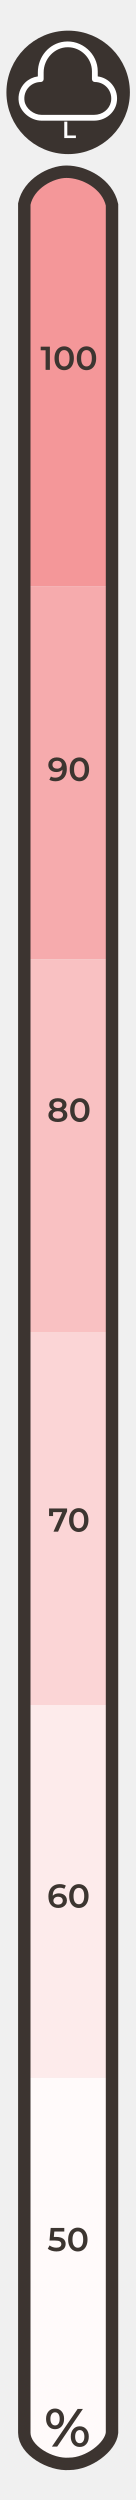
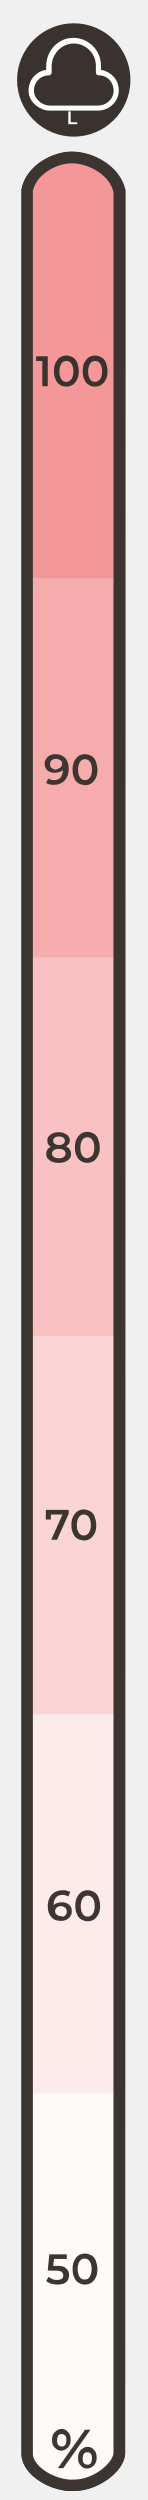
- <svg xmlns="http://www.w3.org/2000/svg" xmlns:xlink="http://www.w3.org/1999/xlink" version="1.1" id="Livello_1" x="0px" y="0px" width="32px" height="590px" viewBox="0 0 32.746 590.697" enable-background="new 0 0 32.746 590.697" xml:space="preserve">
+ <svg xmlns="http://www.w3.org/2000/svg" xmlns:xlink="http://www.w3.org/1999/xlink" version="1.1" id="Livello_1" x="0px" y="0px" width="38px" height="644px" viewBox="0 0 37.2 644.1" style="enable-background:new 0 0 37.2 644.1;" xml:space="preserve">
+   <style type="text/css">
+ 	.st0{display:none;}
+ 	.st1{display:inline;}
+ 	.st2{clip-path:url(#SVGID_00000000203184982986589450000007574575221504001717_);fill:#C8E8F0;}
+ 	.st3{clip-path:url(#SVGID_00000167379960559622111910000015116649347241630095_);fill:#D0EBF7;}
+ 	.st4{clip-path:url(#SVGID_00000146459393868110291750000000457525585669155214_);fill:#4898DA;}
+ 	.st5{clip-path:url(#SVGID_00000044156876162978864010000005503425509183245964_);fill:#A3A5D7;}
+ 	.st6{clip-path:url(#SVGID_00000157994561170534417750000011794528318758123951_);fill:#B988C1;}
+ 	.st7{clip-path:url(#SVGID_00000042702785540243396240000016924832290962648206_);fill:#D7A2CD;}
+ 	.st8{clip-path:url(#SVGID_00000150808729888287615650000016146601457020318143_);fill:#E8BEDB;}
+ 	.st9{clip-path:url(#SVGID_00000132060672473406789960000008470344120094693792_);fill:#E67D9B;}
+ 	.st10{clip-path:url(#SVGID_00000057135463920888985610000002030992214318057405_);fill:#DB4C4D;}
+ 	.st11{clip-path:url(#SVGID_00000083079469953731378510000016667501466174124447_);fill:#EF5A5C;}
+ 	.st12{clip-path:url(#SVGID_00000099634505879378324650000009246414912398797214_);fill:#F7A25C;}
+ 	.st13{clip-path:url(#SVGID_00000121267921191378945830000015271533071140973973_);fill:#FDD58F;}
+ 	.st14{clip-path:url(#SVGID_00000087395408813507986190000009149497553133109677_);fill:#FFE173;}
+ 	.st15{clip-path:url(#SVGID_00000168098241946454264880000003983830446045094297_);fill:#FEFE82;}
+ 	.st16{clip-path:url(#SVGID_00000172437715688457841060000014787786500308970921_);fill:#FFFFC7;}
+ 	.st17{clip-path:url(#SVGID_00000136397385247343032740000015560644781560919472_);fill:#F3F3A1;}
+ 	.st18{clip-path:url(#SVGID_00000127729759427591017550000003511382359336274820_);fill:#D3ECA4;}
+ 	.st19{clip-path:url(#SVGID_00000044867300857270505040000005448582538084436135_);fill:#C3E6D8;}
+ 	.st20{clip-path:url(#SVGID_00000076598640179209145090000009981123390655802521_);fill:#C8E8F0;}
+ 	.st21{clip-path:url(#SVGID_00000123407139748950505290000007947077802705249941_);fill:#D0EBF7;}
+ 	.st22{clip-path:url(#SVGID_00000036954988620446863400000014837014230379036856_);fill:#EC2426;}
+ 	.st23{clip-path:url(#SVGID_00000136390327971026787210000005999886504515601060_);fill:#FCFC1E;}
+ 	.st24{clip-path:url(#SVGID_00000183227567194129301890000004801868498050506171_);fill:#0B7F3F;}
+ 	.st25{clip-path:url(#SVGID_00000146465108571031954890000014427719130512586906_);fill:#F7A426;}
+ 	.st26{clip-path:url(#SVGID_00000115503994857464013420000013728335289533078926_);fill:#6FC9DC;}
+ 	.st27{clip-path:url(#SVGID_00000083779880495695999960000005111950280202963594_);fill:#3F57B0;}
+ 	.st28{fill:#39322E;}
+ 	.st29{fill:none;stroke:#3C3430;stroke-width:2.932;stroke-miterlimit:9.772;}
+ 	.st30{fill:#FFFFFF;}
+ 	.st31{fill:none;}
+ 	.st32{clip-path:url(#SVGID_00000088126871036895500100000009002470454023776441_);fill:#FFFAFA;}
+ 	.st33{clip-path:url(#SVGID_00000127751133882416732450000011588911732620771998_);fill:#FBD5D6;}
+ 	.st34{clip-path:url(#SVGID_00000055695166003525394760000010621516137071779511_);fill:#F9C1C2;}
+ 	.st35{clip-path:url(#SVGID_00000034087098450135706220000009406763776091077274_);fill:#FDEBEB;}
+ 	.st36{clip-path:url(#SVGID_00000032648321999877518300000017250847692664365475_);fill:#F6ABAD;}
+ 	.st37{clip-path:url(#SVGID_00000082359513581541121340000012238270353859817614_);fill:#F49799;}
+ 	.st38{fill:#3C3530;}
+ 	.st39{enable-background:new    ;}
+ </style>
+   <circle class="st28" cx="18.6" cy="20.6" r="14.6" />
+   <path class="st29" d="M30.4,632.2c-0.3,3.7-6.3,8.1-11.6,8.1l0,0c-5.2,0.4-12.2-3.5-12.2-8.1V48.9c1.1-5.3,7.2-8.4,11.5-8.4l0,0  c4.8,0,11.1,3.2,12.4,8.7L30.4,632.2L30.4,632.2z" />
+   <g>
+     <path class="st30" d="M12.4,28.5h12.4c2.6,0,4.8-1.8,5.3-4.2c0.3-1.6-0.1-3.2-1.1-4.4c-0.9-1-2.1-1.7-3.4-1.9v-1.2   c0-4.2-3.8-7.5-7.9-7c-3.5,0.4-6.2,3.5-6.2,7.3V18c-1.1,0.1-2.2,0.7-3,1.5c-1.2,1.2-1.7,2.9-1.5,4.6C7.4,26.5,9.9,28.5,12.4,28.5z    M9.5,20.5c0.7-0.7,1.7-1.1,2.7-1.1c0.4,0,0.7-0.3,0.7-0.7v-1.6c0-3.1,2.5-5.9,5.7-5.9c3.1,0,5.7,2.6,5.7,5.7v1.8   c0,0.4,0.3,0.7,0.7,0.7c1.2,0,2.3,0.5,3,1.4s1,2.1,0.8,3.3c-0.4,1.8-2,3.1-4,3.1H12.4c-1.8,0-3.7-1.5-4-3.2   C8.2,22.6,8.6,21.4,9.5,20.5z" />
+   </g>
+   <rect x="13.8" y="28.5" class="st31" width="9.5" height="5.3" />
  <g>
    <g>
      <g>
-         <defs>
-           <path id="SVGID_1_" d="M27.262,580.714c-0.316,3.428-5.673,7.51-10.308,7.51l0,0c-4.594,0.367-10.877-3.315-10.877-7.51V42.467      c1.021-4.94,6.492-7.798,10.182-7.792l0,0c4.298-0.006,9.896,2.929,11.003,7.984V580.714L27.262,580.714z" />
-         </defs>
-         <clipPath id="SVGID_2_">
-           <use xlink:href="#SVGID_1_" overflow="visible" />
-         </clipPath>
-         <rect x="0.88" y="495.265" clip-path="url(#SVGID_2_)" fill="#FFFAFA" width="31.578" height="99.045" />
+         <g>
+           <g>
+             <defs>
+               <path id="SVGID_00000047769885276943937290000018384171931531085209_" d="M30.5,631.9c-0.4,3.7-6.3,8.1-11.5,8.1l0,0        c-5.1,0.4-12.2-3.6-12.2-8.1V48.7c1.1-5.4,7.3-8.4,11.4-8.4l0,0c4.8,0,11.1,3.2,12.3,8.7V631.9L30.5,631.9z" />
+             </defs>
+             <clipPath id="SVGID_00000072239251826742769320000011359716414397008786_">
+               <use xlink:href="#SVGID_00000047769885276943937290000018384171931531085209_" style="overflow:visible;" />
+             </clipPath>
+             <rect x="1" y="539.3" style="clip-path:url(#SVGID_00000072239251826742769320000011359716414397008786_);fill:#FFFAFA;" width="35.3" height="107.3" />
+           </g>
+         </g>
      </g>
      <g>
-         <defs>
-           <path id="SVGID_3_" d="M27.262,580.714c-0.316,3.428-5.673,7.51-10.308,7.51l0,0c-4.594,0.367-10.877-3.315-10.877-7.51V42.467      c1.021-4.94,6.492-7.798,10.182-7.792l0,0c4.298-0.006,9.896,2.929,11.003,7.984V580.714L27.262,580.714z" />
-         </defs>
-         <clipPath id="SVGID_4_">
-           <use xlink:href="#SVGID_3_" overflow="visible" />
-         </clipPath>
-         <rect x="1.196" y="315.187" clip-path="url(#SVGID_4_)" fill="#FBD5D6" width="31.578" height="90.041" />
+         <g>
+           <g>
+             <defs>
+               <path id="SVGID_00000001626954165954897320000004871595757914307503_" d="M30.5,631.9c-0.4,3.7-6.3,8.1-11.5,8.1l0,0        c-5.1,0.4-12.2-3.6-12.2-8.1V48.7c1.1-5.4,7.3-8.4,11.4-8.4l0,0c4.8,0,11.1,3.2,12.3,8.7V631.9L30.5,631.9z" />
+             </defs>
+             <clipPath id="SVGID_00000134931207045836062030000008740071527659046529_">
+               <use xlink:href="#SVGID_00000001626954165954897320000004871595757914307503_" style="overflow:visible;" />
+             </clipPath>
+             <rect x="1.4" y="344.2" style="clip-path:url(#SVGID_00000134931207045836062030000008740071527659046529_);fill:#FBD5D6;" width="35.3" height="97.6" />
+           </g>
+         </g>
      </g>
      <g>
-         <defs>
-           <path id="SVGID_5_" d="M27.262,580.714c-0.316,3.428-5.673,7.51-10.308,7.51l0,0c-4.594,0.367-10.877-3.315-10.877-7.51V42.467      c1.021-4.94,6.492-7.798,10.182-7.792l0,0c4.298-0.006,9.896,2.929,11.003,7.984V580.714L27.262,580.714z" />
-         </defs>
-         <clipPath id="SVGID_6_">
-           <use xlink:href="#SVGID_5_" overflow="visible" />
-         </clipPath>
-         <rect x="1.196" y="225.147" clip-path="url(#SVGID_6_)" fill="#F9C1C2" width="31.578" height="90.038" />
+         <g>
+           <g>
+             <defs>
+               <path id="SVGID_00000098906306335267744180000008724736663584072072_" d="M30.5,631.9c-0.4,3.7-6.3,8.1-11.5,8.1l0,0        c-5.1,0.4-12.2-3.6-12.2-8.1V48.7c1.1-5.4,7.3-8.4,11.4-8.4l0,0c4.8,0,11.1,3.2,12.3,8.7V631.9L30.5,631.9z" />
+             </defs>
+             <clipPath id="SVGID_00000075150401360092626570000004881103935103892641_">
+               <use xlink:href="#SVGID_00000098906306335267744180000008724736663584072072_" style="overflow:visible;" />
+             </clipPath>
+             <rect x="1.4" y="246.6" style="clip-path:url(#SVGID_00000075150401360092626570000004881103935103892641_);fill:#F9C1C2;" width="35.3" height="97.6" />
+           </g>
+         </g>
      </g>
      <g>
-         <defs>
-           <path id="SVGID_7_" d="M27.262,580.714c-0.316,3.428-5.673,7.51-10.308,7.51l0,0c-4.594,0.367-10.877-3.315-10.877-7.51V42.467      c1.021-4.94,6.492-7.798,10.182-7.792l0,0c4.298-0.006,9.896,2.929,11.003,7.984V580.714L27.262,580.714z" />
-         </defs>
-         <clipPath id="SVGID_8_">
-           <use xlink:href="#SVGID_7_" overflow="visible" />
-         </clipPath>
-         <rect x="0.88" y="405.226" clip-path="url(#SVGID_8_)" fill="#FDEBEB" width="31.578" height="90.041" />
+         <g>
+           <g>
+             <defs>
+               <path id="SVGID_00000010312098396889505920000009759118701437858704_" d="M30.5,631.9c-0.4,3.7-6.3,8.1-11.5,8.1l0,0        c-5.1,0.4-12.2-3.6-12.2-8.1V48.7c1.1-5.4,7.3-8.4,11.4-8.4l0,0c4.8,0,11.1,3.2,12.3,8.7V631.9L30.5,631.9z" />
+             </defs>
+             <clipPath id="SVGID_00000174573879253989056520000004179546888447969982_">
+               <use xlink:href="#SVGID_00000010312098396889505920000009759118701437858704_" style="overflow:visible;" />
+             </clipPath>
+             <rect x="1" y="441.7" style="clip-path:url(#SVGID_00000174573879253989056520000004179546888447969982_);fill:#FDEBEB;" width="35.3" height="97.6" />
+           </g>
+         </g>
      </g>
      <g>
-         <defs>
-           <path id="SVGID_9_" d="M27.262,580.714c-0.316,3.428-5.673,7.51-10.308,7.51l0,0c-4.594,0.367-10.877-3.315-10.877-7.51V42.467      c1.021-4.94,6.492-7.798,10.182-7.792l0,0c4.298-0.006,9.896,2.929,11.003,7.984V580.714L27.262,580.714z" />
-         </defs>
-         <clipPath id="SVGID_10_">
-           <use xlink:href="#SVGID_9_" overflow="visible" />
-         </clipPath>
-         <rect x="1.196" y="135.094" clip-path="url(#SVGID_10_)" fill="#F6ABAD" width="31.578" height="90.041" />
+         <g>
+           <g>
+             <defs>
+               <path id="SVGID_00000137097268573213922750000006084130797210226563_" d="M30.5,631.9c-0.4,3.7-6.3,8.1-11.5,8.1l0,0        c-5.1,0.4-12.2-3.6-12.2-8.1V48.7c1.1-5.4,7.3-8.4,11.4-8.4l0,0c4.8,0,11.1,3.2,12.3,8.7V631.9L30.5,631.9z" />
+             </defs>
+             <clipPath id="SVGID_00000090287755761224726880000009147620512291658141_">
+               <use xlink:href="#SVGID_00000137097268573213922750000006084130797210226563_" style="overflow:visible;" />
+             </clipPath>
+             <rect x="1.4" y="149.1" style="clip-path:url(#SVGID_00000090287755761224726880000009147620512291658141_);fill:#F6ABAD;" width="35.3" height="97.6" />
+           </g>
+         </g>
      </g>
      <g>
-         <defs>
-           <path id="SVGID_11_" d="M27.262,580.714c-0.316,3.428-5.673,7.51-10.308,7.51l0,0c-4.594,0.367-10.877-3.315-10.877-7.51V42.467      c1.021-4.94,6.492-7.798,10.182-7.792l0,0c4.298-0.006,9.896,2.929,11.003,7.984V580.714L27.262,580.714z" />
-         </defs>
-         <clipPath id="SVGID_12_">
-           <use xlink:href="#SVGID_11_" overflow="visible" />
-         </clipPath>
-         <rect x="0.88" y="36.051" clip-path="url(#SVGID_12_)" fill="#F49799" width="31.577" height="99.043" />
+         <g>
+           <g>
+             <defs>
+               <path id="SVGID_00000143615490017653689790000011585910434341188785_" d="M30.5,631.9c-0.4,3.7-6.3,8.1-11.5,8.1l0,0        c-5.1,0.4-12.2-3.6-12.2-8.1V48.7c1.1-5.4,7.3-8.4,11.4-8.4l0,0c4.8,0,11.1,3.2,12.3,8.7V631.9L30.5,631.9z" />
+             </defs>
+             <clipPath id="SVGID_00000054231073973262215920000009442945842029983149_">
+               <use xlink:href="#SVGID_00000143615490017653689790000011585910434341188785_" style="overflow:visible;" />
+             </clipPath>
+             <rect x="1" y="41.8" style="clip-path:url(#SVGID_00000054231073973262215920000009442945842029983149_);fill:#F49799;" width="35.3" height="107.3" />
+           </g>
+         </g>
      </g>
    </g>
  </g>
-   <g display="none">
-     <g display="inline">
-       <defs>
-         <path id="SVGID_13_" d="M27.262,580.714c0,3.713-5.957,8.074-10.593,8.074h-0.652c-4.295,0-9.939-3.881-9.939-8.074V42.467     c1.023-4.94,6.494-7.797,10.183-7.792l0,0c4.295-0.005,9.896,2.929,11,7.984V580.714L27.262,580.714z" />
-       </defs>
-       <clipPath id="SVGID_14_">
-         <use xlink:href="#SVGID_13_" overflow="visible" />
-       </clipPath>
-       <rect x="-4.972" y="34.675" clip-path="url(#SVGID_14_)" fill="#C8E8F0" width="43.281" height="27.238" />
-     </g>
-     <g display="inline">
-       <defs>
-         <path id="SVGID_15_" d="M27.262,580.714c0,3.713-5.957,8.074-10.593,8.074h-0.652c-4.295,0-9.939-3.881-9.939-8.074V42.467     c1.023-4.94,6.494-7.797,10.183-7.792l0,0c4.295-0.005,9.896,2.929,11,7.984V580.714L27.262,580.714z" />
-       </defs>
-       <clipPath id="SVGID_16_">
-         <use xlink:href="#SVGID_15_" overflow="visible" />
-       </clipPath>
-       <rect x="-4.972" y="61.914" clip-path="url(#SVGID_16_)" fill="#D0EBF7" width="43.281" height="27.238" />
-     </g>
-     <g display="inline">
-       <defs>
-         <path id="SVGID_17_" d="M27.262,580.714c0,3.713-5.957,8.074-10.593,8.074h-0.652c-4.295,0-9.939-3.881-9.939-8.074V42.467     c1.023-4.94,6.494-7.797,10.183-7.792l0,0c4.295-0.005,9.896,2.929,11,7.984V580.714L27.262,580.714z" />
-       </defs>
-       <clipPath id="SVGID_18_">
-         <use xlink:href="#SVGID_17_" overflow="visible" />
-       </clipPath>
-       <rect x="-4.972" y="88.639" clip-path="url(#SVGID_18_)" fill="#4898DA" width="43.281" height="27.238" />
-     </g>
-     <g display="inline">
-       <defs>
-         <path id="SVGID_19_" d="M27.262,580.714c0,3.713-5.957,8.074-10.593,8.074h-0.652c-4.295,0-9.939-3.881-9.939-8.074V42.467     c1.023-4.94,6.494-7.797,10.183-7.792l0,0c4.295-0.005,9.896,2.929,11,7.984V580.714L27.262,580.714z" />
-       </defs>
-       <clipPath id="SVGID_20_">
-         <use xlink:href="#SVGID_19_" overflow="visible" />
-       </clipPath>
-       <rect x="-4.972" y="115.877" clip-path="url(#SVGID_20_)" fill="#A3A5D7" width="43.281" height="27.238" />
-     </g>
-     <g display="inline">
-       <defs>
-         <path id="SVGID_21_" d="M27.262,580.714c0,3.713-5.957,8.074-10.593,8.074h-0.652c-4.295,0-9.939-3.881-9.939-8.074V42.467     c1.023-4.94,6.494-7.797,10.183-7.792l0,0c4.295-0.005,9.896,2.929,11,7.984V580.714L27.262,580.714z" />
-       </defs>
-       <clipPath id="SVGID_22_">
-         <use xlink:href="#SVGID_21_" overflow="visible" />
-       </clipPath>
-       <rect x="-4.972" y="143.116" clip-path="url(#SVGID_22_)" fill="#B988C1" width="43.281" height="27.237" />
-     </g>
-     <g display="inline">
-       <defs>
-         <path id="SVGID_23_" d="M27.262,580.714c0,3.713-5.957,8.074-10.593,8.074h-0.652c-4.295,0-9.939-3.881-9.939-8.074V42.467     c1.023-4.94,6.494-7.797,10.183-7.792l0,0c4.295-0.005,9.896,2.929,11,7.984V580.714L27.262,580.714z" />
-       </defs>
-       <clipPath id="SVGID_24_">
-         <use xlink:href="#SVGID_23_" overflow="visible" />
-       </clipPath>
-       <rect x="-4.972" y="170.353" clip-path="url(#SVGID_24_)" fill="#D7A2CD" width="43.281" height="27.238" />
-     </g>
-     <g display="inline">
-       <defs>
-         <path id="SVGID_25_" d="M27.262,580.714c0,3.713-5.957,8.074-10.593,8.074h-0.652c-4.295,0-9.939-3.881-9.939-8.074V42.467     c1.023-4.94,6.494-7.797,10.183-7.792l0,0c4.295-0.005,9.896,2.929,11,7.984V580.714L27.262,580.714z" />
-       </defs>
-       <clipPath id="SVGID_26_">
-         <use xlink:href="#SVGID_25_" overflow="visible" />
-       </clipPath>
-       <rect x="-4.972" y="197.253" clip-path="url(#SVGID_26_)" fill="#E8BEDB" width="43.281" height="27.238" />
-     </g>
-     <g display="inline">
-       <defs>
-         <path id="SVGID_27_" d="M27.262,580.714c0,3.713-5.957,8.074-10.593,8.074h-0.652c-4.295,0-9.939-3.881-9.939-8.074V42.467     c1.023-4.94,6.494-7.797,10.183-7.792l0,0c4.295-0.005,9.896,2.929,11,7.984V580.714L27.262,580.714z" />
-       </defs>
-       <clipPath id="SVGID_28_">
-         <use xlink:href="#SVGID_27_" overflow="visible" />
-       </clipPath>
-       <rect x="-4.972" y="224.492" clip-path="url(#SVGID_28_)" fill="#E67D9B" width="43.281" height="27.238" />
-     </g>
-     <g display="inline">
-       <defs>
-         <path id="SVGID_29_" d="M27.262,580.714c0,3.713-5.957,8.074-10.593,8.074h-0.652c-4.295,0-9.939-3.881-9.939-8.074V42.467     c1.023-4.94,6.494-7.797,10.183-7.792l0,0c4.295-0.005,9.896,2.929,11,7.984V580.714L27.262,580.714z" />
-       </defs>
-       <clipPath id="SVGID_30_">
-         <use xlink:href="#SVGID_29_" overflow="visible" />
-       </clipPath>
-       <rect x="-4.972" y="251.73" clip-path="url(#SVGID_30_)" fill="#DB4C4D" width="43.281" height="27.236" />
-     </g>
-     <g display="inline">
-       <defs>
-         <path id="SVGID_31_" d="M27.262,580.714c0,3.713-5.957,8.074-10.593,8.074h-0.652c-4.295,0-9.939-3.881-9.939-8.074V42.467     c1.023-4.94,6.494-7.797,10.183-7.792l0,0c4.295-0.005,9.896,2.929,11,7.984V580.714L27.262,580.714z" />
-       </defs>
-       <clipPath id="SVGID_32_">
-         <use xlink:href="#SVGID_31_" overflow="visible" />
-       </clipPath>
-       <rect x="-4.972" y="278.966" clip-path="url(#SVGID_32_)" fill="#EF5A5C" width="43.281" height="27.238" />
-     </g>
-     <g display="inline">
-       <defs>
-         <path id="SVGID_33_" d="M27.262,580.714c0,3.713-5.957,8.074-10.593,8.074h-0.652c-4.295,0-9.939-3.881-9.939-8.074V42.467     c1.023-4.94,6.494-7.797,10.183-7.792l0,0c4.295-0.005,9.896,2.929,11,7.984V580.714L27.262,580.714z" />
-       </defs>
-       <clipPath id="SVGID_34_">
-         <use xlink:href="#SVGID_33_" overflow="visible" />
-       </clipPath>
-       <rect x="-4.972" y="305.872" clip-path="url(#SVGID_34_)" fill="#F7A25C" width="43.281" height="27.238" />
-     </g>
-     <g display="inline">
-       <defs>
-         <path id="SVGID_35_" d="M27.262,580.714c0,3.713-5.957,8.074-10.593,8.074h-0.652c-4.295,0-9.939-3.881-9.939-8.074V42.467     c1.023-4.94,6.494-7.797,10.183-7.792l0,0c4.295-0.005,9.896,2.929,11,7.984V580.714L27.262,580.714z" />
-       </defs>
-       <clipPath id="SVGID_36_">
-         <use xlink:href="#SVGID_35_" overflow="visible" />
-       </clipPath>
-       <rect x="-4.972" y="333.11" clip-path="url(#SVGID_36_)" fill="#FDD58F" width="43.281" height="27.238" />
-     </g>
-     <g display="inline">
-       <defs>
-         <path id="SVGID_37_" d="M27.262,580.714c0,3.713-5.957,8.074-10.593,8.074h-0.652c-4.295,0-9.939-3.881-9.939-8.074V42.467     c1.023-4.94,6.494-7.797,10.183-7.792l0,0c4.295-0.005,9.896,2.929,11,7.984V580.714L27.262,580.714z" />
-       </defs>
-       <clipPath id="SVGID_38_">
-         <use xlink:href="#SVGID_37_" overflow="visible" />
-       </clipPath>
-       <rect x="-4.972" y="360.349" clip-path="url(#SVGID_38_)" fill="#FFE173" width="43.281" height="27.238" />
-     </g>
-     <g display="inline">
-       <defs>
-         <path id="SVGID_39_" d="M27.262,580.714c0,3.713-5.957,8.074-10.593,8.074h-0.652c-4.295,0-9.939-3.881-9.939-8.074V42.467     c1.023-4.94,6.494-7.797,10.183-7.792l0,0c4.295-0.005,9.896,2.929,11,7.984V580.714L27.262,580.714z" />
-       </defs>
-       <clipPath id="SVGID_40_">
-         <use xlink:href="#SVGID_39_" overflow="visible" />
-       </clipPath>
-       <rect x="-4.972" y="387.587" clip-path="url(#SVGID_40_)" fill="#FEFE82" width="43.281" height="27.238" />
-     </g>
-     <g display="inline">
-       <defs>
-         <path id="SVGID_41_" d="M27.262,580.714c0,3.713-5.957,8.074-10.593,8.074h-0.652c-4.295,0-9.939-3.881-9.939-8.074V42.467     c1.023-4.94,6.494-7.797,10.183-7.792l0,0c4.295-0.005,9.896,2.929,11,7.984V580.714L27.262,580.714z" />
-       </defs>
-       <clipPath id="SVGID_42_">
-         <use xlink:href="#SVGID_41_" overflow="visible" />
-       </clipPath>
-       <rect x="-4.972" y="414.483" clip-path="url(#SVGID_42_)" fill="#FFFFC7" width="43.281" height="27.235" />
-     </g>
-     <g display="inline">
-       <defs>
-         <path id="SVGID_43_" d="M27.262,580.714c0,3.713-5.957,8.074-10.593,8.074h-0.652c-4.295,0-9.939-3.881-9.939-8.074V42.467     c1.023-4.94,6.494-7.797,10.183-7.792l0,0c4.295-0.005,9.896,2.929,11,7.984V580.714L27.262,580.714z" />
-       </defs>
-       <clipPath id="SVGID_44_">
-         <use xlink:href="#SVGID_43_" overflow="visible" />
-       </clipPath>
-       <rect x="-4.972" y="441.72" clip-path="url(#SVGID_44_)" fill="#F3F3A1" width="43.281" height="27.238" />
-     </g>
-     <g display="inline">
-       <defs>
-         <path id="SVGID_45_" d="M27.262,580.714c0,3.713-5.957,8.074-10.593,8.074h-0.652c-4.295,0-9.939-3.881-9.939-8.074V42.467     c1.023-4.94,6.494-7.797,10.183-7.792l0,0c4.295-0.005,9.896,2.929,11,7.984V580.714L27.262,580.714z" />
-       </defs>
-       <clipPath id="SVGID_46_">
-         <use xlink:href="#SVGID_45_" overflow="visible" />
-       </clipPath>
-       <rect x="-4.972" y="468.958" clip-path="url(#SVGID_46_)" fill="#D3ECA4" width="43.281" height="27.238" />
-     </g>
-     <g display="inline">
-       <defs>
-         <path id="SVGID_47_" d="M27.262,580.714c0,3.713-5.957,8.074-10.593,8.074h-0.652c-4.295,0-9.939-3.881-9.939-8.074V42.467     c1.023-4.94,6.494-7.797,10.183-7.792l0,0c4.295-0.005,9.896,2.929,11,7.984V580.714L27.262,580.714z" />
-       </defs>
-       <clipPath id="SVGID_48_">
-         <use xlink:href="#SVGID_47_" overflow="visible" />
-       </clipPath>
-       <rect x="-4.972" y="496.196" clip-path="url(#SVGID_48_)" fill="#C3E6D8" width="43.281" height="27.237" />
-     </g>
-     <g display="inline">
-       <defs>
-         <path id="SVGID_49_" d="M27.262,580.714c0,3.713-5.957,8.074-10.593,8.074h-0.652c-4.295,0-9.939-3.881-9.939-8.074V42.467     c1.023-4.94,6.494-7.797,10.183-7.792l0,0c4.295-0.005,9.896,2.929,11,7.984V580.714L27.262,580.714z" />
-       </defs>
-       <clipPath id="SVGID_50_">
-         <use xlink:href="#SVGID_49_" overflow="visible" />
-       </clipPath>
-       <rect x="-4.972" y="523.435" clip-path="url(#SVGID_50_)" fill="#C8E8F0" width="43.281" height="27.238" />
-     </g>
-     <g display="inline">
-       <defs>
-         <path id="SVGID_51_" d="M27.262,580.714c0,3.713-5.957,8.074-10.593,8.074h-0.652c-4.295,0-9.939-3.881-9.939-8.074V42.467     c1.023-4.94,6.494-7.797,10.183-7.792l0,0c4.295-0.005,9.896,2.929,11,7.984V580.714L27.262,580.714z" />
-       </defs>
-       <clipPath id="SVGID_52_">
-         <use xlink:href="#SVGID_51_" overflow="visible" />
-       </clipPath>
-       <rect x="-4.972" y="550.673" clip-path="url(#SVGID_52_)" fill="#D0EBF7" width="43.281" height="41.121" />
+   <path class="st29" d="M30.3,632.2c-0.4,3.7-6.3,8.1-11.5,8.1l0,0c-5.1,0.4-12.2-3.6-12.2-8.1V49c1.1-5.4,7.3-8.4,11.4-8.4l0,0  c4.8,0,11.1,3.2,12.3,8.7V632.2L30.3,632.2z" />
+   <g>
+     <g>
+       <path class="st38" d="M16.4,195.3c0.6,0.7,0.9,1.6,0.9,2.8c0,0.9-0.2,1.6-0.5,2.2c-0.3,0.6-0.8,1.1-1.3,1.4    c-0.6,0.3-1.2,0.5-2,0.5c-0.4,0-0.8,0-1.1-0.1s-0.7-0.2-0.9-0.4l0.5-1.1c0.4,0.2,0.9,0.4,1.5,0.4c0.7,0,1.3-0.2,1.7-0.7    c0.4-0.5,0.6-1.1,0.6-2l0,0c-0.2,0.3-0.5,0.5-0.9,0.6s-0.7,0.2-1.2,0.2s-1-0.1-1.4-0.3s-0.7-0.5-0.9-0.8c-0.2-0.4-0.3-0.8-0.3-1.2    c0-0.5,0.1-0.9,0.4-1.3c0.2-0.4,0.6-0.7,1-0.9s0.9-0.3,1.4-0.3C15,194.3,15.8,194.7,16.4,195.3z M15.2,197.7    c0.3-0.2,0.4-0.6,0.4-0.9c0-0.4-0.1-0.7-0.4-0.9s-0.7-0.4-1.2-0.4c-0.4,0-0.8,0.1-1.1,0.4c-0.3,0.2-0.4,0.6-0.4,1s0.1,0.7,0.4,1    c0.3,0.2,0.7,0.4,1.1,0.4C14.5,198.1,14.9,197.9,15.2,197.7z" />
+       <path class="st38" d="M19.8,201.8c-0.5-0.3-0.9-0.8-1.1-1.4c-0.3-0.6-0.4-1.3-0.4-2.1s0.1-1.5,0.4-2.1s0.7-1.1,1.1-1.4    c0.5-0.3,1-0.5,1.7-0.5c0.6,0,1.2,0.2,1.7,0.5s0.9,0.8,1.1,1.4s0.4,1.3,0.4,2.1s-0.1,1.5-0.4,2.1s-0.7,1.1-1.1,1.4    c-0.5,0.3-1,0.5-1.7,0.5C20.8,202.2,20.3,202.1,19.8,201.8z M22.8,200.3c0.3-0.5,0.5-1.1,0.5-2s-0.2-1.6-0.5-2    c-0.3-0.5-0.8-0.7-1.3-0.7s-1,0.2-1.3,0.7s-0.5,1.1-0.5,2s0.2,1.6,0.5,2c0.3,0.5,0.8,0.7,1.3,0.7C22,201,22.4,200.8,22.8,200.3z" />
    </g>
  </g>
  <g>
-     <g display="none">
-       <g display="inline">
-         <defs>
-           <path id="SVGID_53_" d="M27.052,580.983c-0.315,3.428-5.672,7.51-10.307,7.51l0,0c-4.594,0.367-10.877-3.316-10.877-7.51V42.738      c1.021-4.94,6.492-7.798,10.182-7.792l0,0c4.298-0.006,9.896,2.929,11.002,7.984V580.983L27.052,580.983z" />
-         </defs>
-         <clipPath id="SVGID_54_">
-           <use xlink:href="#SVGID_53_" overflow="visible" />
-         </clipPath>
-         <rect x="0.671" y="494.032" clip-path="url(#SVGID_54_)" fill="#EC2426" width="31.578" height="99.045" />
-       </g>
-       <g display="inline">
-         <defs>
-           <path id="SVGID_55_" d="M27.052,580.983c-0.315,3.428-5.672,7.51-10.307,7.51l0,0c-4.594,0.367-10.877-3.316-10.877-7.51V42.738      c1.021-4.94,6.492-7.798,10.182-7.792l0,0c4.298-0.006,9.896,2.929,11.002,7.984V580.983L27.052,580.983z" />
-         </defs>
-         <clipPath id="SVGID_56_">
-           <use xlink:href="#SVGID_55_" overflow="visible" />
-         </clipPath>
-         <rect x="0.987" y="313.954" clip-path="url(#SVGID_56_)" fill="#FCFC1E" width="31.578" height="90.041" />
-       </g>
-       <g display="inline">
-         <defs>
-           <path id="SVGID_57_" d="M27.052,580.983c-0.315,3.428-5.672,7.51-10.307,7.51l0,0c-4.594,0.367-10.877-3.316-10.877-7.51V42.738      c1.021-4.94,6.492-7.798,10.182-7.792l0,0c4.298-0.006,9.896,2.929,11.002,7.984V580.983L27.052,580.983z" />
-         </defs>
-         <clipPath id="SVGID_58_">
-           <use xlink:href="#SVGID_57_" overflow="visible" />
-         </clipPath>
-         <rect x="0.987" y="223.914" clip-path="url(#SVGID_58_)" fill="#0B7F3F" width="31.578" height="90.038" />
-       </g>
-       <g display="inline">
-         <defs>
-           <path id="SVGID_59_" d="M27.052,580.983c-0.315,3.428-5.672,7.51-10.307,7.51l0,0c-4.594,0.367-10.877-3.316-10.877-7.51V42.738      c1.021-4.94,6.492-7.798,10.182-7.792l0,0c4.298-0.006,9.896,2.929,11.002,7.984V580.983L27.052,580.983z" />
-         </defs>
-         <clipPath id="SVGID_60_">
-           <use xlink:href="#SVGID_59_" overflow="visible" />
-         </clipPath>
-         <rect x="0.671" y="403.993" clip-path="url(#SVGID_60_)" fill="#F7A426" width="31.578" height="90.041" />
-       </g>
-       <g display="inline">
-         <defs>
-           <path id="SVGID_61_" d="M27.052,580.983c-0.315,3.428-5.672,7.51-10.307,7.51l0,0c-4.594,0.367-10.877-3.316-10.877-7.51V42.738      c1.021-4.94,6.492-7.798,10.182-7.792l0,0c4.298-0.006,9.896,2.929,11.002,7.984V580.983L27.052,580.983z" />
-         </defs>
-         <clipPath id="SVGID_62_">
-           <use xlink:href="#SVGID_61_" overflow="visible" />
-         </clipPath>
-         <rect x="0.987" y="133.862" clip-path="url(#SVGID_62_)" fill="#6FC9DC" width="31.578" height="90.04" />
-       </g>
-       <g display="inline">
-         <defs>
-           <path id="SVGID_63_" d="M27.052,580.983c-0.315,3.428-5.672,7.51-10.307,7.51l0,0c-4.594,0.367-10.877-3.316-10.877-7.51V42.738      c1.021-4.94,6.492-7.798,10.182-7.792l0,0c4.298-0.006,9.896,2.929,11.002,7.984V580.983L27.052,580.983z" />
-         </defs>
-         <clipPath id="SVGID_64_">
-           <use xlink:href="#SVGID_63_" overflow="visible" />
-         </clipPath>
-         <rect x="0.987" y="34.818" clip-path="url(#SVGID_64_)" fill="#3F57B0" width="31.578" height="99.043" />
-       </g>
+     <g>
+       <path class="st38" d="M17.6,296.2c0.2,0.3,0.3,0.7,0.3,1.1c0,0.5-0.1,0.9-0.4,1.2c-0.3,0.4-0.6,0.6-1.1,0.8    c-0.5,0.2-1,0.3-1.7,0.3s-1.2-0.1-1.7-0.3c-0.5-0.2-0.8-0.5-1.1-0.8c-0.3-0.3-0.4-0.8-0.4-1.2s0.1-0.8,0.3-1.1    c0.2-0.3,0.5-0.6,0.9-0.7c-0.3-0.2-0.5-0.4-0.7-0.7c-0.2-0.3-0.2-0.6-0.2-1s0.1-0.8,0.4-1.1c0.3-0.3,0.6-0.6,1-0.7    c0.4-0.2,0.9-0.3,1.5-0.3s1.1,0.1,1.5,0.3c0.4,0.2,0.8,0.4,1,0.7c0.2,0.3,0.4,0.7,0.4,1.1s-0.1,0.7-0.3,0.9    c-0.2,0.3-0.4,0.5-0.7,0.7C17.1,295.6,17.4,295.8,17.6,296.2z M16,298.1c0.3-0.2,0.5-0.5,0.5-0.9s-0.2-0.7-0.5-0.9    c-0.3-0.2-0.7-0.3-1.3-0.3c-0.5,0-0.9,0.1-1.2,0.3c-0.3,0.2-0.5,0.5-0.5,0.9s0.2,0.7,0.5,0.9c0.3,0.2,0.7,0.3,1.2,0.3    C15.3,298.5,15.7,298.3,16,298.1z M13.7,293.1c-0.3,0.2-0.4,0.5-0.4,0.8c0,0.3,0.1,0.6,0.4,0.8c0.3,0.2,0.6,0.3,1.1,0.3    s0.8-0.1,1.1-0.3c0.3-0.2,0.4-0.5,0.4-0.8c0-0.3-0.1-0.6-0.4-0.8c-0.3-0.2-0.6-0.3-1.1-0.3S14,292.9,13.7,293.1z" />
+       <path class="st38" d="M20.4,299.1c-0.5-0.3-0.9-0.8-1.1-1.4c-0.3-0.6-0.4-1.3-0.4-2.1c0-0.8,0.1-1.5,0.4-2.1s0.7-1.1,1.1-1.4    c0.5-0.3,1-0.5,1.7-0.5c0.6,0,1.2,0.2,1.7,0.5c0.5,0.3,0.9,0.8,1.1,1.4c0.2,0.6,0.4,1.3,0.4,2.1c0,0.8-0.1,1.5-0.4,2.1    s-0.7,1.1-1.1,1.4c-0.5,0.3-1,0.5-1.7,0.5S20.9,299.4,20.4,299.1z M23.4,297.7c0.3-0.5,0.5-1.1,0.5-2s-0.2-1.6-0.5-2    c-0.3-0.5-0.8-0.7-1.3-0.7s-1,0.2-1.3,0.7s-0.5,1.1-0.5,2s0.2,1.6,0.5,2c0.3,0.5,0.8,0.7,1.3,0.7C22.6,298.3,23,298.1,23.4,297.7z    " />
    </g>
  </g>
-   <circle fill="#3A332F" cx="16.46" cy="15.781" r="14.909" />
-   <path fill="none" stroke="#3C3430" stroke-width="3" stroke-miterlimit="10" d="M27.052,580.983  c-0.315,3.428-5.672,7.51-10.307,7.51l0,0c-4.593,0.367-10.877-3.316-10.877-7.51V42.736c1.022-4.94,6.492-7.798,10.182-7.792l0,0  c4.298-0.006,9.896,2.929,11.002,7.984V580.983L27.052,580.983z" />
  <g>
-     <path fill="#3C3530" d="M11.72,579.44c-0.398-0.461-0.598-1.063-0.598-1.809c0-0.745,0.199-1.348,0.598-1.807   c0.399-0.459,0.923-0.689,1.573-0.689s1.176,0.229,1.58,0.684c0.403,0.455,0.604,1.06,0.604,1.813s-0.202,1.358-0.604,1.813   c-0.403,0.455-0.93,0.683-1.58,0.683S12.118,579.899,11.72,579.44z M14.118,578.803c0.195-0.276,0.292-0.667,0.292-1.17   c0-0.502-0.097-0.893-0.292-1.17c-0.195-0.276-0.47-0.416-0.825-0.416c-0.338,0-0.609,0.143-0.813,0.423   c-0.204,0.281-0.306,0.669-0.306,1.163s0.102,0.882,0.306,1.164c0.204,0.281,0.475,0.422,0.813,0.422   C13.648,579.219,13.923,579.081,14.118,578.803z M18.753,575.229h1.272l-6.212,9.1h-1.274L18.753,575.229z M17.688,583.729   c-0.399-0.46-0.599-1.062-0.599-1.808c0-0.745,0.199-1.348,0.599-1.807c0.397-0.459,0.922-0.689,1.574-0.689   c0.647,0,1.176,0.23,1.577,0.689c0.404,0.459,0.604,1.062,0.604,1.807c0,0.746-0.2,1.349-0.604,1.808   c-0.401,0.459-0.93,0.688-1.577,0.688C18.609,584.419,18.085,584.189,17.688,583.729z M20.079,583.087   c0.198-0.282,0.299-0.67,0.299-1.164s-0.101-0.882-0.299-1.163c-0.199-0.281-0.474-0.423-0.817-0.423   c-0.349,0-0.621,0.139-0.82,0.416s-0.299,0.668-0.299,1.17c0,0.503,0.1,0.894,0.299,1.17c0.199,0.277,0.473,0.416,0.82,0.416   C19.605,583.509,19.88,583.368,20.079,583.087z" />
+     <g>
+       <path class="st38" d="M17.3,389v1l-3,6.7h-1.5l2.9-6.5h-3v1.3h-1.3V389H17.3z" />
+       <path class="st38" d="M19.5,396.4c-0.5-0.3-0.9-0.8-1.1-1.4c-0.3-0.6-0.4-1.3-0.4-2.1s0.1-1.5,0.4-2.1s0.7-1.1,1.1-1.4    c0.5-0.3,1-0.5,1.7-0.5c0.6,0,1.2,0.2,1.7,0.5s0.9,0.8,1.1,1.4s0.4,1.3,0.4,2.1s-0.1,1.5-0.4,2.1s-0.7,1.1-1.1,1.4    c-0.5,0.3-1,0.5-1.7,0.5C20.5,396.8,20,396.7,19.5,396.4z M22.5,394.9c0.3-0.5,0.5-1.1,0.5-2s-0.2-1.6-0.5-2    c-0.3-0.5-0.8-0.7-1.3-0.7s-1,0.2-1.3,0.7s-0.5,1.1-0.5,2s0.2,1.6,0.5,2c0.3,0.5,0.8,0.7,1.3,0.7    C21.7,395.6,22.1,395.4,22.5,394.9z" />
+     </g>
  </g>
  <g>
-     <path fill="#3C3530" d="M15.288,534.154c0.379,0.307,0.568,0.724,0.568,1.252c0,0.336-0.083,0.64-0.248,0.912   c-0.165,0.271-0.413,0.486-0.744,0.646c-0.331,0.16-0.739,0.24-1.224,0.24c-0.4,0-0.787-0.058-1.16-0.172   c-0.373-0.115-0.688-0.273-0.944-0.478l0.44-0.808c0.208,0.171,0.458,0.306,0.748,0.404c0.29,0.098,0.591,0.146,0.9,0.146   c0.368,0,0.657-0.076,0.868-0.228c0.21-0.152,0.316-0.361,0.316-0.628c0-0.288-0.113-0.507-0.34-0.652   c-0.227-0.146-0.615-0.22-1.164-0.22h-1.352l0.288-3.048h3.288v0.872H13.12L13,533.694h0.536   C14.325,533.694,14.909,533.848,15.288,534.154z" />
-     <path fill="#3C3530" d="M17.592,536.866c-0.354-0.228-0.63-0.559-0.833-0.992c-0.203-0.434-0.304-0.95-0.304-1.548   s0.101-1.113,0.304-1.548c0.203-0.436,0.479-0.767,0.833-0.992c0.352-0.227,0.752-0.34,1.2-0.34c0.446,0,0.849,0.112,1.203,0.34   c0.354,0.227,0.634,0.558,0.836,0.992c0.203,0.435,0.306,0.95,0.306,1.548s-0.103,1.113-0.306,1.548   c-0.202,0.435-0.479,0.766-0.836,0.992c-0.354,0.227-0.757,0.34-1.203,0.34C18.344,537.206,17.943,537.093,17.592,536.866z    M19.738,535.806c0.232-0.33,0.35-0.822,0.35-1.479s-0.115-1.149-0.35-1.48c-0.23-0.33-0.547-0.496-0.946-0.496   c-0.396,0-0.708,0.166-0.94,0.496c-0.231,0.331-0.348,0.824-0.348,1.48s0.115,1.148,0.348,1.479   c0.232,0.331,0.545,0.496,0.94,0.496C19.191,536.302,19.508,536.137,19.738,535.806z" />
+     <path class="st38" d="M16.9,490.4c0.4,0.2,0.7,0.5,0.9,0.8s0.3,0.8,0.3,1.2c0,0.5-0.1,0.9-0.4,1.3c-0.2,0.4-0.6,0.7-1,0.9   c-0.4,0.2-0.9,0.3-1.4,0.3c-1.1,0-1.9-0.3-2.5-1s-0.9-1.6-0.9-2.8c0-0.9,0.2-1.6,0.5-2.2s0.8-1.1,1.3-1.4c0.6-0.3,1.2-0.5,2-0.5   c0.4,0,0.8,0,1.1,0.1s0.7,0.2,0.9,0.4l-0.5,1.1c-0.4-0.2-0.9-0.4-1.5-0.4c-0.7,0-1.3,0.2-1.7,0.7s-0.6,1.1-0.6,2l0,0   c0.2-0.3,0.5-0.5,0.9-0.6s0.7-0.2,1.2-0.2C16.1,490.1,16.5,490.2,16.9,490.4z M16.4,493.5c0.3-0.2,0.4-0.6,0.4-1s-0.1-0.7-0.4-1   c-0.3-0.2-0.7-0.4-1.1-0.4c-0.5,0-0.8,0.1-1.1,0.4c-0.3,0.2-0.4,0.6-0.4,0.9c0,0.4,0.1,0.7,0.4,0.9c0.3,0.2,0.7,0.4,1.2,0.4   C15.8,493.9,16.1,493.8,16.4,493.5z" />
+     <path class="st38" d="M20.5,494.5c-0.5-0.3-0.9-0.8-1.1-1.4c-0.3-0.6-0.4-1.3-0.4-2.1s0.1-1.5,0.4-2.1s0.7-1.1,1.1-1.4   s1-0.5,1.7-0.5c0.6,0,1.2,0.2,1.7,0.5s0.9,0.8,1.1,1.4s0.4,1.3,0.4,2.1s-0.1,1.5-0.4,2.1s-0.7,1.1-1.1,1.4c-0.5,0.3-1,0.5-1.7,0.5   C21.6,495,21,494.8,20.5,494.5z M23.5,493.1c0.3-0.5,0.5-1.1,0.5-2s-0.2-1.6-0.5-2c-0.3-0.5-0.8-0.7-1.3-0.7s-1,0.2-1.3,0.7   s-0.5,1.1-0.5,2s0.2,1.6,0.5,2c0.3,0.5,0.8,0.7,1.3,0.7C22.7,493.8,23.2,493.5,23.5,493.1z" />
  </g>
  <g>
-     <path fill="#3C3530" d="M15.227,450.927c0.293,0.143,0.522,0.344,0.688,0.604c0.165,0.261,0.248,0.563,0.248,0.902   c0,0.363-0.091,0.683-0.272,0.956c-0.181,0.275-0.426,0.487-0.736,0.638c-0.309,0.147-0.656,0.224-1.04,0.224   c-0.768,0-1.364-0.24-1.788-0.72c-0.424-0.48-0.636-1.168-0.636-2.064c0-0.629,0.115-1.167,0.344-1.612   c0.229-0.444,0.551-0.782,0.964-1.016c0.413-0.231,0.892-0.348,1.436-0.348c0.288,0,0.559,0.029,0.812,0.092s0.473,0.15,0.66,0.268   l-0.384,0.784c-0.277-0.181-0.632-0.271-1.064-0.271c-0.539,0-0.96,0.165-1.264,0.496c-0.304,0.33-0.456,0.808-0.456,1.432v0.008   c0.166-0.191,0.376-0.337,0.632-0.436c0.256-0.1,0.544-0.148,0.864-0.148C14.603,450.715,14.934,450.786,15.227,450.927z    M14.851,453.175c0.203-0.173,0.304-0.404,0.304-0.691c0-0.293-0.101-0.524-0.304-0.695s-0.475-0.256-0.816-0.256   c-0.336,0-0.609,0.091-0.82,0.271c-0.211,0.183-0.316,0.411-0.316,0.688c0,0.271,0.103,0.497,0.308,0.676s0.489,0.268,0.852,0.268   C14.384,453.435,14.648,453.349,14.851,453.175z" />
-     <path fill="#3C3530" d="M17.843,453.911c-0.352-0.228-0.629-0.559-0.831-0.992c-0.204-0.435-0.305-0.95-0.305-1.548   s0.101-1.113,0.305-1.548c0.202-0.436,0.479-0.767,0.831-0.992c0.353-0.227,0.753-0.34,1.201-0.34c0.447,0,0.849,0.113,1.203,0.34   s0.633,0.558,0.836,0.992c0.203,0.434,0.306,0.95,0.306,1.548s-0.103,1.113-0.306,1.548c-0.203,0.436-0.479,0.766-0.836,0.992   c-0.356,0.226-0.756,0.34-1.203,0.34C18.596,454.251,18.193,454.138,17.843,453.911z M19.991,452.851   c0.231-0.33,0.348-0.822,0.348-1.479s-0.114-1.149-0.348-1.48c-0.232-0.33-0.55-0.496-0.947-0.496c-0.396,0-0.709,0.166-0.94,0.496   c-0.232,0.331-0.349,0.824-0.349,1.48s0.115,1.148,0.349,1.479c0.231,0.331,0.545,0.496,0.94,0.496   C19.441,453.347,19.759,453.182,19.991,452.851z" />
+     <path class="st38" d="M16.6,584.4c0.5,0.4,0.8,1,0.8,1.7c0,0.5-0.1,0.9-0.3,1.3c-0.2,0.4-0.6,0.7-1,0.9c-0.5,0.2-1,0.3-1.7,0.3   c-0.5,0-1.1-0.1-1.6-0.2c-0.5-0.2-0.9-0.4-1.3-0.7l0.6-1.1c0.3,0.2,0.6,0.4,1,0.6s0.8,0.2,1.2,0.2c0.5,0,0.9-0.1,1.2-0.3   c0.3-0.2,0.4-0.5,0.4-0.9c0-0.4-0.2-0.7-0.5-0.9c-0.3-0.2-0.8-0.3-1.6-0.3h-1.9l0.4-4.2h4.5v1.2h-3.3l-0.2,1.8H14   C15.3,583.7,16.1,583.9,16.6,584.4z" />
+     <path class="st38" d="M19.8,588.1c-0.5-0.3-0.9-0.8-1.1-1.4c-0.3-0.6-0.4-1.3-0.4-2.1c0-0.8,0.1-1.5,0.4-2.1   c0.3-0.6,0.7-1.1,1.1-1.4c0.5-0.3,1-0.5,1.7-0.5c0.6,0,1.2,0.2,1.7,0.5s0.9,0.8,1.1,1.4c0.2,0.6,0.4,1.3,0.4,2.1   c0,0.8-0.1,1.5-0.4,2.1c-0.3,0.6-0.7,1.1-1.1,1.4c-0.5,0.3-1,0.5-1.7,0.5S20.3,588.4,19.8,588.1z M22.7,586.6   c0.3-0.5,0.5-1.1,0.5-2c0-0.9-0.2-1.6-0.5-2c-0.3-0.5-0.8-0.7-1.3-0.7s-1,0.2-1.3,0.7s-0.5,1.1-0.5,2c0,0.9,0.2,1.6,0.5,2   c0.3,0.5,0.8,0.7,1.3,0.7C22,587.3,22.4,587.1,22.7,586.6z" />
  </g>
  <g>
-     <path fill="#3C3530" d="M16.202,357.771v0.695l-2.176,4.904h-1.112l2.104-4.721h-2.2v0.953H11.85v-1.832H16.202L16.202,357.771z" />
-     <path fill="#3C3530" d="M17.816,363.11c-0.353-0.227-0.629-0.558-0.832-0.991c-0.204-0.435-0.304-0.95-0.304-1.548   s0.101-1.113,0.304-1.549c0.203-0.435,0.479-0.766,0.832-0.991c0.353-0.228,0.752-0.341,1.201-0.341   c0.446,0,0.849,0.113,1.203,0.341c0.354,0.227,0.633,0.558,0.836,0.991c0.202,0.436,0.305,0.951,0.305,1.549   s-0.103,1.113-0.305,1.548c-0.203,0.435-0.48,0.766-0.836,0.991c-0.354,0.228-0.757,0.341-1.203,0.341   C18.568,363.451,18.169,363.338,17.816,363.11z M19.965,362.051c0.232-0.329,0.35-0.823,0.35-1.479c0-0.656-0.116-1.149-0.35-1.48   c-0.23-0.33-0.548-0.496-0.947-0.496c-0.396,0-0.707,0.166-0.939,0.496c-0.232,0.331-0.348,0.824-0.348,1.48   c0,0.655,0.115,1.148,0.348,1.479c0.232,0.331,0.545,0.496,0.939,0.496C19.417,362.547,19.732,362.382,19.965,362.051z" />
+     <path class="st38" d="M13.7,630.6c-0.5-0.4-0.7-1.1-0.7-2c0-0.8,0.2-1.4,0.7-2c0.5-0.4,1-0.8,1.7-0.8c0.7,0,1.3,0.2,1.7,0.8   c0.5,0.4,0.7,1.1,0.7,2s-0.2,1.4-0.7,2c-0.5,0.4-1,0.8-1.7,0.8C14.8,631.4,14.1,631.1,13.7,630.6z M16.4,629.9   c0.2-0.3,0.3-0.8,0.3-1.2c0-0.6-0.1-1-0.3-1.2s-0.6-0.4-0.9-0.4c-0.3,0-0.7,0.1-0.9,0.4c-0.2,0.3-0.3,0.8-0.3,1.2   c0,0.6,0.1,1,0.3,1.2c0.2,0.3,0.6,0.4,0.9,0.4C15.8,630.4,16.1,630.2,16.4,629.9z M21.5,626h1.4l-7,9.9h-1.4L21.5,626z M20.4,635.2   c-0.5-0.4-0.7-1.1-0.7-2c0-0.8,0.2-1.4,0.7-2c0.5-0.4,1-0.8,1.7-0.8s1.3,0.2,1.7,0.8c0.5,0.4,0.7,1.1,0.7,2c0,0.8-0.2,1.4-0.7,2   c-0.5,0.4-1,0.8-1.7,0.8S20.8,635.8,20.4,635.2z M23,634.6c0.2-0.3,0.3-0.8,0.3-1.2s-0.1-1-0.3-1.2c-0.2-0.3-0.6-0.4-0.9-0.4   s-0.7,0.1-0.9,0.4c-0.2,0.3-0.3,0.8-0.3,1.2c0,0.6,0.1,1,0.3,1.2c0.2,0.3,0.6,0.4,0.9,0.4C22.6,635,22.8,634.9,23,634.6z" />
  </g>
  <g>
-     <path fill="#3C3530" d="M16.029,261.958c0.157,0.227,0.236,0.492,0.236,0.796c0,0.342-0.095,0.641-0.284,0.896   c-0.189,0.256-0.457,0.452-0.804,0.588c-0.347,0.136-0.75,0.204-1.208,0.204c-0.459,0-0.86-0.068-1.204-0.204   c-0.344-0.136-0.609-0.332-0.796-0.588c-0.187-0.256-0.28-0.555-0.28-0.896c0-0.304,0.078-0.569,0.232-0.796   c0.155-0.227,0.376-0.406,0.664-0.54c-0.224-0.122-0.396-0.283-0.516-0.483c-0.12-0.2-0.18-0.431-0.18-0.692   c0-0.314,0.086-0.589,0.26-0.824c0.173-0.234,0.417-0.416,0.732-0.544c0.314-0.128,0.677-0.191,1.088-0.191   c0.416,0,0.781,0.063,1.096,0.191s0.56,0.31,0.736,0.544c0.176,0.235,0.264,0.51,0.264,0.824c0,0.262-0.061,0.491-0.184,0.688   c-0.123,0.197-0.299,0.359-0.528,0.487C15.646,261.552,15.872,261.732,16.029,261.958z M14.881,263.387   c0.224-0.16,0.336-0.382,0.336-0.664c0-0.277-0.112-0.496-0.336-0.656c-0.224-0.16-0.528-0.24-0.912-0.24   c-0.384,0-0.686,0.08-0.904,0.24c-0.218,0.16-0.328,0.379-0.328,0.656c0,0.282,0.109,0.504,0.328,0.664   c0.219,0.159,0.52,0.239,0.904,0.239C14.353,263.626,14.657,263.546,14.881,263.387z M13.197,259.707   c-0.189,0.139-0.284,0.334-0.284,0.584c0,0.24,0.095,0.431,0.284,0.572c0.189,0.142,0.446,0.212,0.772,0.212   c0.331,0,0.592-0.07,0.784-0.212c0.192-0.142,0.288-0.332,0.288-0.572c0-0.25-0.097-0.445-0.292-0.584s-0.455-0.208-0.78-0.208   C13.644,259.499,13.386,259.568,13.197,259.707z" />
-     <path fill="#3C3530" d="M18.073,264.103c-0.353-0.227-0.63-0.558-0.832-0.992c-0.203-0.435-0.304-0.95-0.304-1.548   s0.101-1.113,0.304-1.548c0.202-0.435,0.479-0.766,0.832-0.992c0.352-0.227,0.752-0.34,1.202-0.34c0.447,0,0.848,0.113,1.203,0.34   c0.354,0.227,0.633,0.558,0.836,0.992s0.305,0.95,0.305,1.548s-0.102,1.113-0.305,1.548s-0.48,0.766-0.836,0.992   c-0.356,0.226-0.756,0.34-1.203,0.34C18.825,264.443,18.425,264.33,18.073,264.103z M20.223,263.042   c0.231-0.33,0.348-0.823,0.348-1.479s-0.115-1.149-0.348-1.48c-0.232-0.33-0.55-0.496-0.947-0.496   c-0.396,0-0.709,0.166-0.941,0.496c-0.232,0.331-0.348,0.824-0.348,1.48s0.115,1.149,0.348,1.479   c0.232,0.331,0.545,0.496,0.941,0.496C19.673,263.539,19.988,263.374,20.223,263.042z" />
+     <path class="st28" d="M11.9,91.8v7.7h-1.4V93H8.9v-1.2H11.9z" />
+     <path class="st28" d="M15,99.1c-0.5-0.3-0.9-0.8-1.1-1.4c-0.3-0.6-0.4-1.3-0.4-2.1s0.1-1.5,0.4-2.1c0.3-0.6,0.7-1.1,1.1-1.4   c0.5-0.3,1-0.5,1.7-0.5c0.6,0,1.2,0.2,1.7,0.5s0.9,0.8,1.1,1.4s0.4,1.3,0.4,2.1s-0.1,1.5-0.4,2.1s-0.7,1.1-1.1,1.4   c-0.5,0.3-1,0.5-1.7,0.5S15.5,99.5,15,99.1z M18,97.7c0.3-0.5,0.5-1.1,0.5-2s-0.2-1.6-0.5-2c-0.3-0.5-0.8-0.7-1.3-0.7   s-1,0.2-1.3,0.7s-0.5,1.1-0.5,2s0.2,1.6,0.5,2c0.3,0.5,0.8,0.7,1.3,0.7C17.2,98.4,17.6,98.1,18,97.7z" />
+     <path class="st28" d="M22.4,99.1c-0.5-0.3-0.9-0.8-1.1-1.4c-0.3-0.6-0.4-1.3-0.4-2.1s0.1-1.5,0.4-2.1s0.7-1.1,1.1-1.4   c0.5-0.3,1-0.5,1.7-0.5c0.6,0,1.2,0.2,1.7,0.5s0.9,0.8,1.1,1.4s0.4,1.3,0.4,2.1s-0.1,1.5-0.4,2.1s-0.7,1.1-1.1,1.4   c-0.5,0.3-1,0.5-1.7,0.5S22.9,99.5,22.4,99.1z M25.4,97.7c0.3-0.5,0.5-1.1,0.5-2s-0.2-1.6-0.5-2c-0.3-0.5-0.8-0.7-1.3-0.7   s-1,0.2-1.3,0.7s-0.5,1.1-0.5,2s0.2,1.6,0.5,2c0.3,0.5,0.8,0.7,1.3,0.7C24.6,98.4,25,98.1,25.4,97.7z" />
  </g>
-   <g>
-     <path fill="#3C3530" d="M15.497,177.108c0.424,0.479,0.636,1.168,0.636,2.063c0,0.63-0.115,1.167-0.344,1.612   c-0.229,0.445-0.551,0.784-0.964,1.017c-0.414,0.231-0.892,0.348-1.436,0.348c-0.288,0-0.559-0.031-0.812-0.092   c-0.253-0.062-0.473-0.151-0.66-0.269l0.384-0.784c0.277,0.182,0.632,0.272,1.064,0.272c0.539,0,0.96-0.165,1.264-0.496   c0.304-0.33,0.456-0.808,0.456-1.432v-0.008c-0.166,0.191-0.376,0.337-0.632,0.436c-0.256,0.099-0.544,0.148-0.864,0.148   c-0.368,0-0.699-0.071-0.992-0.213c-0.293-0.141-0.522-0.342-0.688-0.604s-0.248-0.563-0.248-0.904   c0-0.362,0.091-0.681,0.272-0.956c0.181-0.274,0.427-0.486,0.736-0.636c0.309-0.149,0.656-0.224,1.04-0.224   C14.477,176.388,15.073,176.627,15.497,177.108z M14.609,178.835c0.21-0.181,0.316-0.41,0.316-0.688   c0-0.272-0.103-0.497-0.308-0.676c-0.206-0.179-0.489-0.269-0.852-0.269c-0.325,0-0.589,0.087-0.792,0.261   c-0.203,0.173-0.304,0.403-0.304,0.691c0,0.294,0.101,0.525,0.304,0.696c0.203,0.171,0.475,0.256,0.816,0.256   C14.125,179.108,14.398,179.017,14.609,178.835z" />
-     <path fill="#3C3530" d="M17.973,181.808c-0.352-0.227-0.629-0.558-0.832-0.992c-0.203-0.435-0.304-0.95-0.304-1.548   s0.101-1.113,0.304-1.548c0.203-0.435,0.48-0.766,0.832-0.992c0.353-0.227,0.752-0.34,1.202-0.34c0.447,0,0.849,0.113,1.203,0.34   s0.634,0.558,0.836,0.992c0.203,0.434,0.306,0.95,0.306,1.548s-0.103,1.113-0.306,1.548c-0.202,0.435-0.479,0.766-0.836,0.992   s-0.756,0.34-1.203,0.34C18.727,182.148,18.325,182.035,17.973,181.808z M20.122,180.748c0.231-0.33,0.349-0.823,0.349-1.479   c0-0.656-0.115-1.149-0.349-1.48c-0.231-0.33-0.549-0.496-0.947-0.496c-0.396,0-0.709,0.166-0.942,0.496   c-0.231,0.331-0.348,0.824-0.348,1.48s0.115,1.149,0.348,1.479c0.233,0.331,0.545,0.496,0.942,0.496   C19.573,181.244,19.891,181.079,20.122,180.748z" />
-   </g>
-   <g>
-     <path fill="#3C3530" d="M12.049,77.192v5.6h-1.04v-4.728H9.825v-0.872H12.049z" />
-     <path fill="#3C3530" d="M14.297,82.532c-0.352-0.227-0.629-0.558-0.832-0.992c-0.203-0.434-0.304-0.95-0.304-1.548   c0-0.598,0.101-1.113,0.304-1.548c0.203-0.435,0.48-0.766,0.832-0.992c0.352-0.227,0.752-0.34,1.2-0.34   c0.448,0,0.849,0.113,1.204,0.34c0.354,0.227,0.633,0.558,0.836,0.992c0.201,0.435,0.304,0.95,0.304,1.548   c0,0.598-0.103,1.113-0.304,1.548c-0.203,0.435-0.482,0.766-0.836,0.992c-0.355,0.227-0.756,0.34-1.204,0.34   C15.049,82.872,14.649,82.759,14.297,82.532z M16.445,81.472c0.232-0.33,0.348-0.823,0.348-1.479c0-0.656-0.116-1.149-0.348-1.48   c-0.232-0.33-0.548-0.496-0.948-0.496c-0.395,0-0.708,0.166-0.94,0.496c-0.232,0.331-0.348,0.824-0.348,1.48   c0,0.656,0.116,1.149,0.348,1.479c0.232,0.331,0.545,0.496,0.94,0.496C15.897,81.968,16.213,81.803,16.445,81.472z" />
-     <path fill="#3C3530" d="M19.682,82.532c-0.353-0.227-0.63-0.558-0.832-0.992c-0.203-0.434-0.306-0.95-0.306-1.548   c0-0.598,0.103-1.113,0.306-1.548c0.202-0.435,0.479-0.766,0.832-0.992c0.352-0.226,0.752-0.34,1.2-0.34   c0.447,0,0.849,0.113,1.203,0.34s0.633,0.558,0.836,0.992s0.306,0.95,0.306,1.548c0,0.598-0.103,1.113-0.306,1.548   s-0.479,0.766-0.836,0.992c-0.356,0.226-0.756,0.34-1.203,0.34C20.434,82.872,20.032,82.759,19.682,82.532z M21.829,81.472   c0.231-0.33,0.348-0.823,0.348-1.479c0-0.656-0.114-1.149-0.348-1.48c-0.231-0.33-0.55-0.496-0.947-0.496   c-0.396,0-0.709,0.166-0.94,0.496c-0.232,0.331-0.349,0.824-0.349,1.48c0,0.656,0.115,1.149,0.349,1.479   c0.231,0.331,0.545,0.496,0.94,0.496C21.279,81.968,21.598,81.803,21.829,81.472z" />
-   </g>
-   <g>
-     <path fill="#FFFFFF" d="M10.021,22.611h12.708c2.651,0,4.936-1.792,5.433-4.26c0.325-1.611-0.076-3.252-1.103-4.503   c-0.873-1.069-2.104-1.748-3.453-1.924v-1.211c0-4.293-3.871-7.688-8.123-7.18C11.866,3.964,9.14,7.156,9.14,10.957v0.967   c-1.164,0.151-2.244,0.679-3.102,1.525C4.803,14.7,4.259,16.417,4.55,18.162C4.953,20.574,7.459,22.611,10.021,22.611z    M7.029,14.438c0.757-0.748,1.755-1.161,2.812-1.161c0.386,0,0.7-0.313,0.7-0.699v-1.622c0-3.218,2.562-6.078,5.839-6.078   c3.177,0,5.827,2.66,5.827,5.833v1.866c0,0.386,0.313,0.699,0.699,0.699c1.191,0,2.313,0.532,3.07,1.457   c0.758,0.924,1.053,2.142,0.812,3.34c-0.365,1.817-2.072,3.136-4.06,3.136H10.021c-1.887,0-3.798-1.532-4.09-3.28   C5.716,16.635,6.117,15.361,7.029,14.438z" />
-   </g>
-   <rect x="11.504" y="22.611" fill="none" width="9.754" height="5.471" />
-   <g enable-background="new    ">
-     <path fill="#FFFFFF" d="M15.519,22.85h0.736v3.342h2.073v0.623h-2.809V22.85z" />
+   <g class="st39">
+     <path class="st30" d="M17.2,28.7h0.6v2.8h1.7V32h-2.3C17.2,32,17.2,28.7,17.2,28.7z" />
  </g>
</svg>
